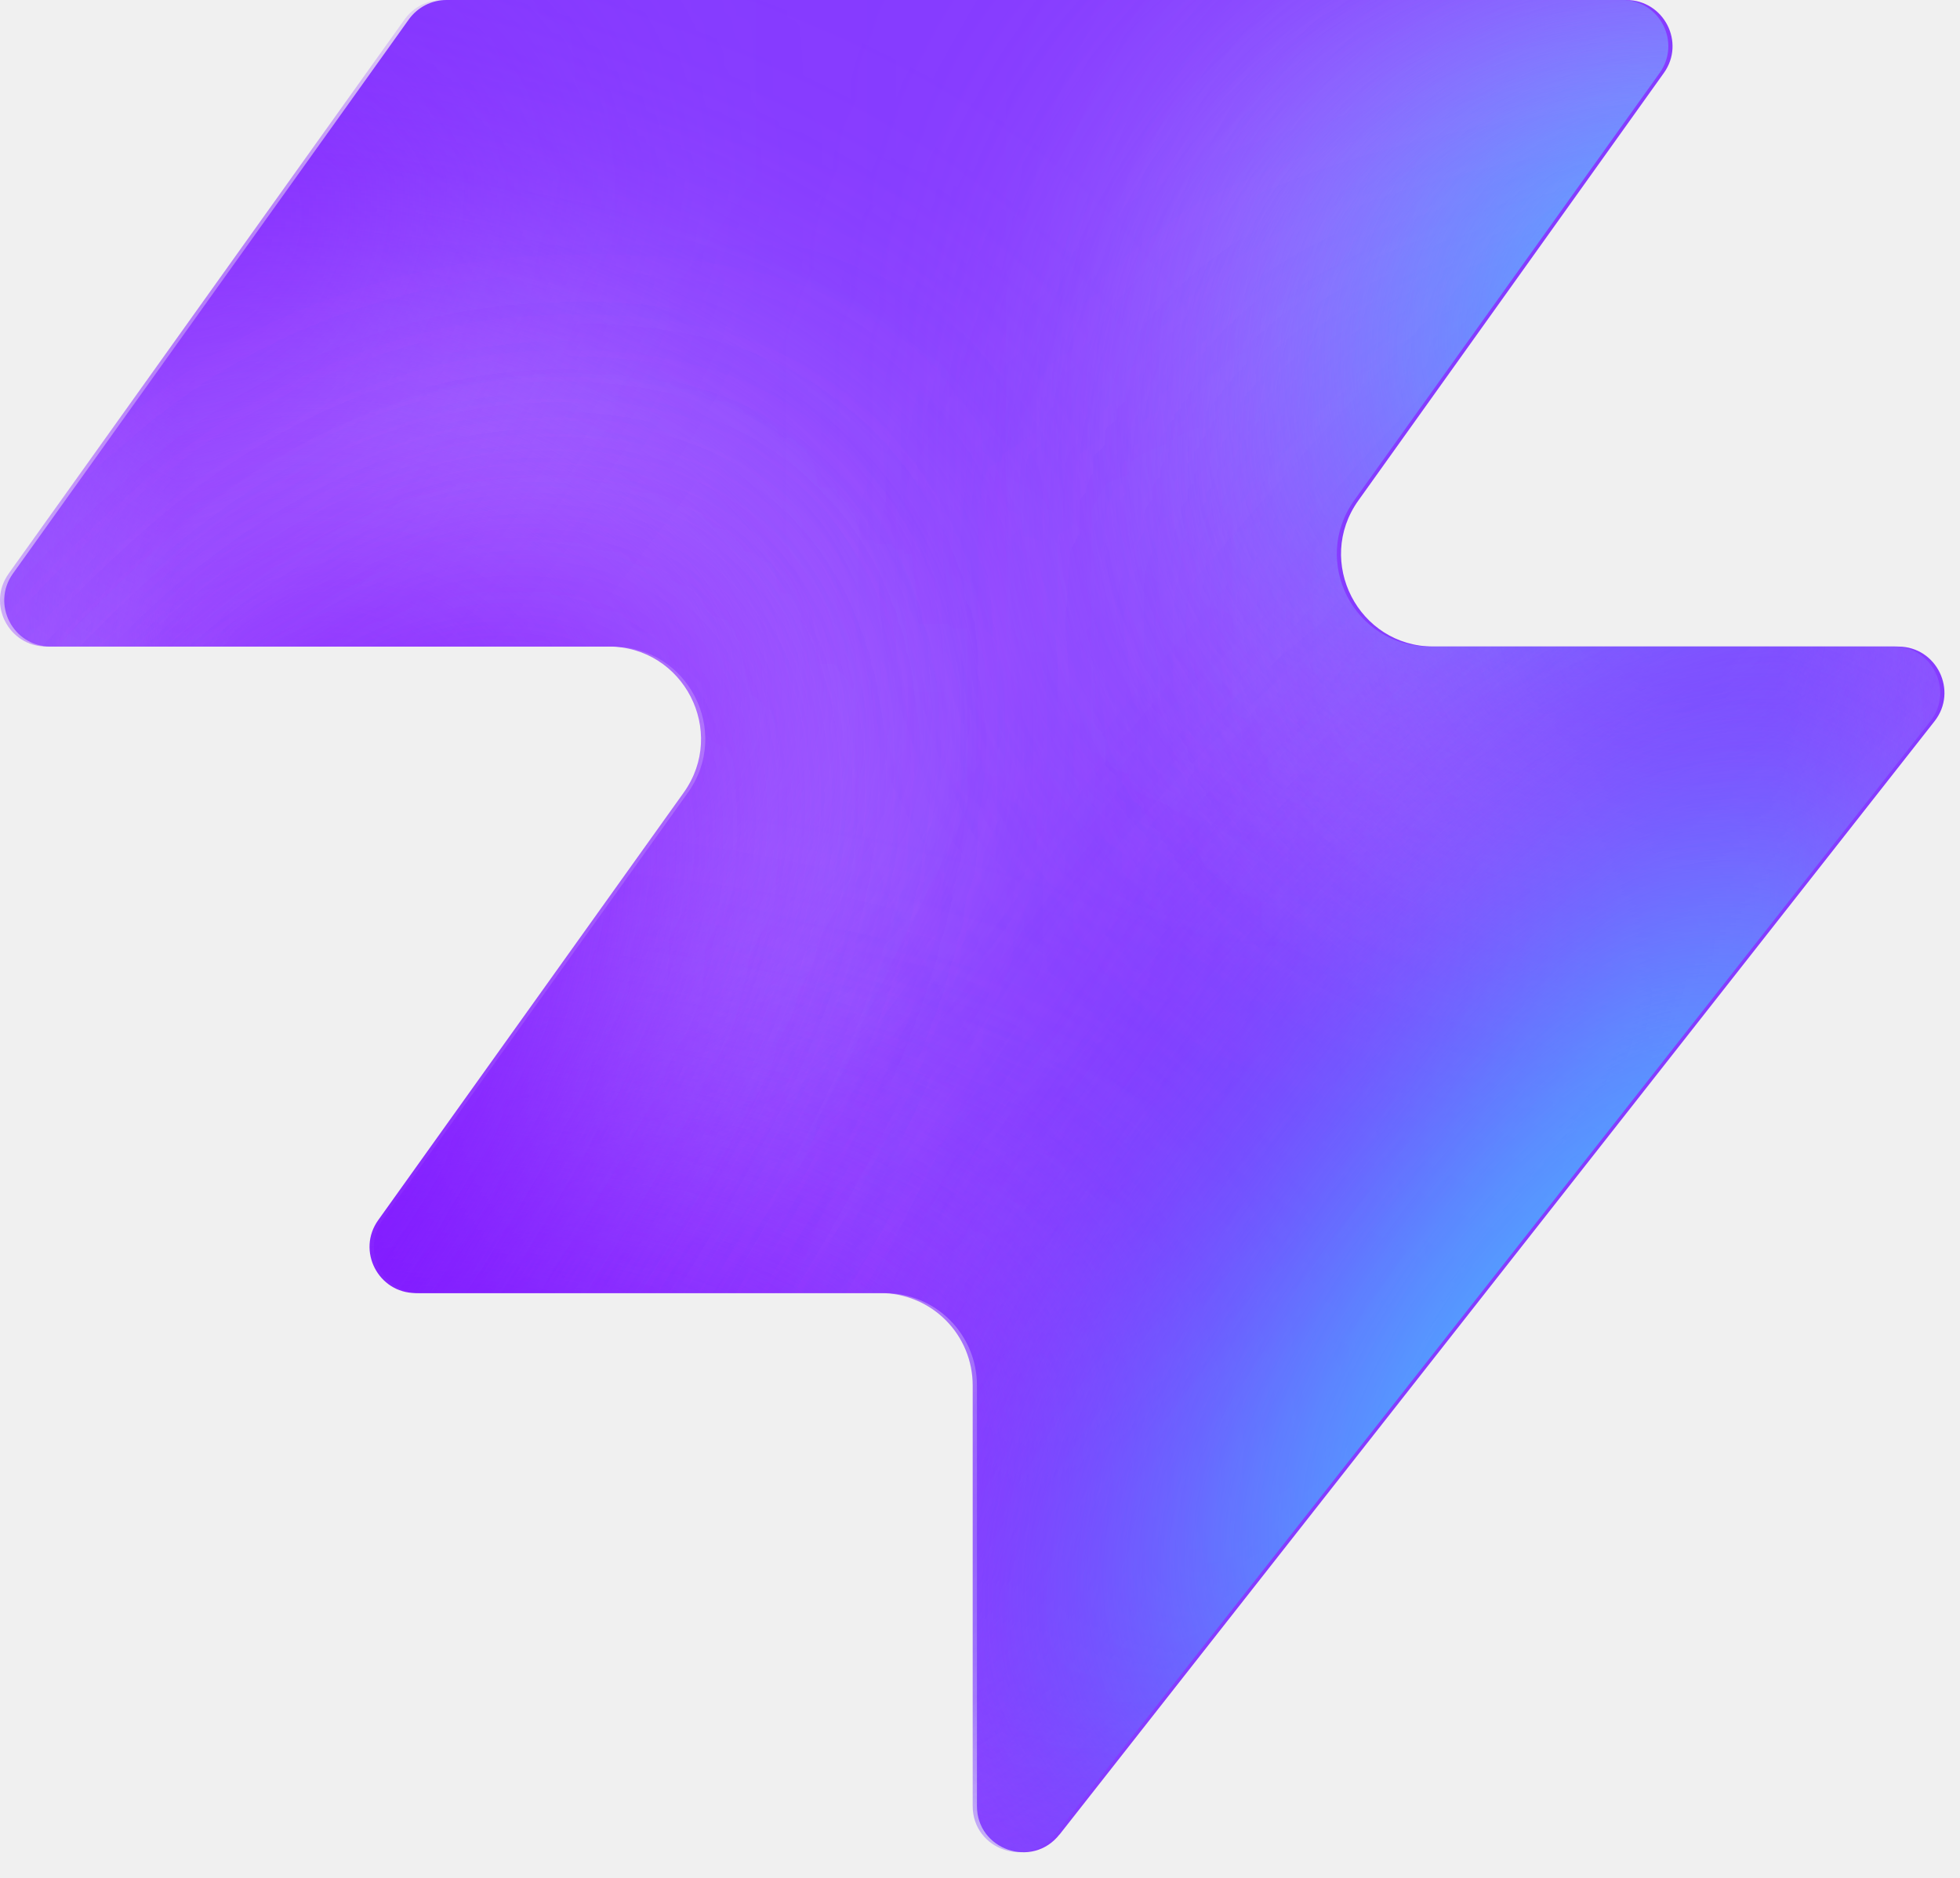
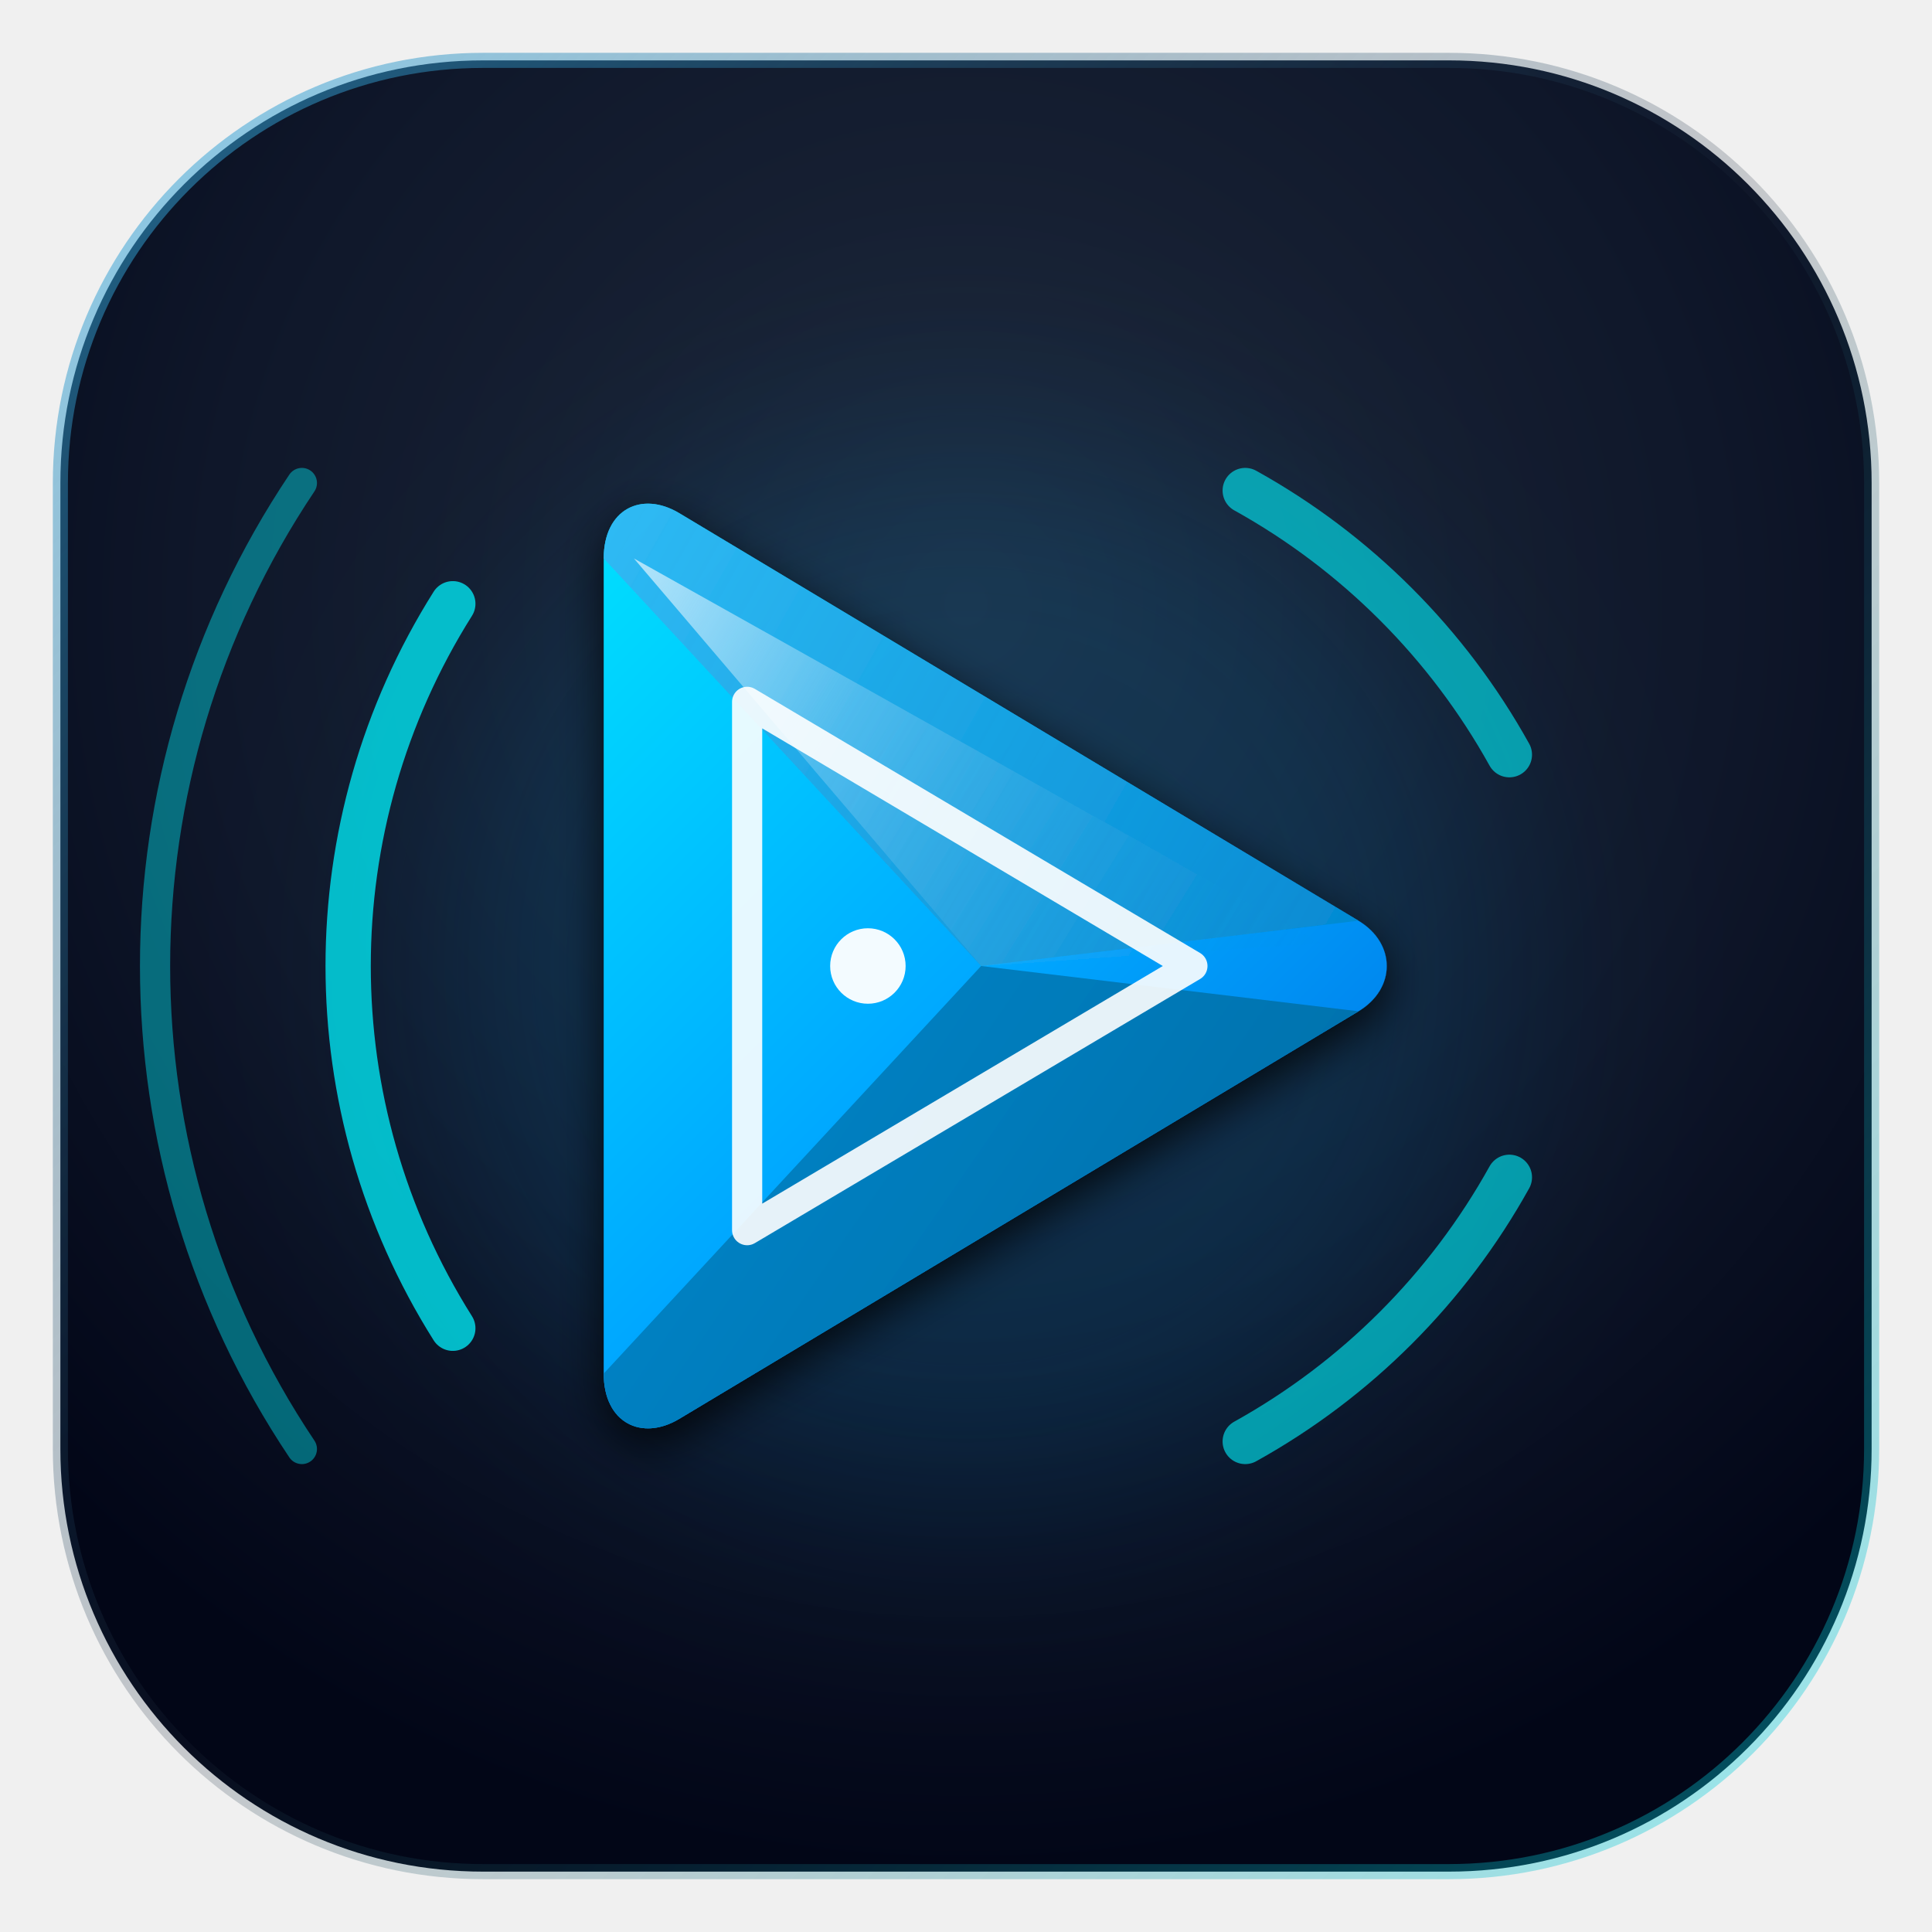
- <svg xmlns="http://www.w3.org/2000/svg" width="48" height="46" fill="none" viewBox="0 0 48 46">
-   <path fill="#863bff" d="M25.946 44.938c-.664.845-2.021.375-2.021-.698V33.937a2.26 2.26 0 0 0-2.262-2.262H10.287c-.92 0-1.456-1.04-.92-1.788l7.48-10.471c1.07-1.497 0-3.578-1.842-3.578H1.237c-.92 0-1.456-1.04-.92-1.788L10.013.474c.214-.297.556-.474.92-.474h28.894c.92 0 1.456 1.04.92 1.788l-7.48 10.471c-1.07 1.498 0 3.579 1.842 3.579h11.377c.943 0 1.473 1.088.89 1.83L25.947 44.94z" style="fill:#863bff;fill:color(display-p3 .525 .23 1);fill-opacity:1" />
-   <mask id="a" width="48" height="46" x="0" y="0" maskUnits="userSpaceOnUse" style="mask-type:alpha">
-     <path fill="#000" d="M25.842 44.938c-.664.844-2.021.375-2.021-.698V33.937a2.26 2.26 0 0 0-2.262-2.262H10.183c-.92 0-1.456-1.04-.92-1.788l7.48-10.471c1.07-1.498 0-3.579-1.842-3.579H1.133c-.92 0-1.456-1.04-.92-1.787L9.91.473c.214-.297.556-.474.92-.474h28.894c.92 0 1.456 1.04.92 1.788l-7.48 10.471c-1.07 1.498 0 3.578 1.842 3.578h11.377c.943 0 1.473 1.088.89 1.832L25.843 44.94z" style="fill:#000;fill-opacity:1" />
-   </mask>
-   <g mask="url(#a)">
-     <g filter="url(#b)">
-       <ellipse cx="5.508" cy="14.704" fill="#ede6ff" rx="5.508" ry="14.704" style="fill:#ede6ff;fill:color(display-p3 .927 .903 1);fill-opacity:1" transform="matrix(.00324 1 1 -.00324 -4.47 31.516)" />
-     </g>
-     <g filter="url(#c)">
-       <ellipse cx="10.399" cy="29.851" fill="#ede6ff" rx="10.399" ry="29.851" style="fill:#ede6ff;fill:color(display-p3 .927 .903 1);fill-opacity:1" transform="matrix(.00324 1 1 -.00324 -39.328 7.883)" />
-     </g>
-     <g filter="url(#d)">
-       <ellipse cx="5.508" cy="30.487" fill="#7e14ff" rx="5.508" ry="30.487" style="fill:#7e14ff;fill:color(display-p3 .492 .077 1);fill-opacity:1" transform="rotate(89.814 -25.913 -14.639)scale(1 -1)" />
-     </g>
-     <g filter="url(#e)">
-       <ellipse cx="5.508" cy="30.599" fill="#7e14ff" rx="5.508" ry="30.599" style="fill:#7e14ff;fill:color(display-p3 .492 .077 1);fill-opacity:1" transform="rotate(89.814 -32.644 -3.334)scale(1 -1)" />
-     </g>
-     <g filter="url(#f)">
-       <ellipse cx="5.508" cy="30.599" fill="#7e14ff" rx="5.508" ry="30.599" style="fill:#7e14ff;fill:color(display-p3 .492 .077 1);fill-opacity:1" transform="matrix(.00324 1 1 -.00324 -34.34 30.47)" />
-     </g>
-     <g filter="url(#g)">
-       <ellipse cx="14.072" cy="22.078" fill="#ede6ff" rx="14.072" ry="22.078" style="fill:#ede6ff;fill:color(display-p3 .927 .903 1);fill-opacity:1" transform="rotate(93.35 24.506 48.493)scale(-1 1)" />
-     </g>
-     <g filter="url(#h)">
-       <ellipse cx="3.47" cy="21.501" fill="#7e14ff" rx="3.47" ry="21.501" style="fill:#7e14ff;fill:color(display-p3 .492 .077 1);fill-opacity:1" transform="rotate(89.009 28.708 47.59)scale(-1 1)" />
-     </g>
-     <g filter="url(#i)">
-       <ellipse cx="3.47" cy="21.501" fill="#7e14ff" rx="3.47" ry="21.501" style="fill:#7e14ff;fill:color(display-p3 .492 .077 1);fill-opacity:1" transform="rotate(89.009 28.708 47.59)scale(-1 1)" />
-     </g>
-     <g filter="url(#j)">
-       <ellipse cx=".387" cy="8.972" fill="#7e14ff" rx="4.407" ry="29.108" style="fill:#7e14ff;fill:color(display-p3 .492 .077 1);fill-opacity:1" transform="rotate(39.51 .387 8.972)" />
-     </g>
-     <g filter="url(#k)">
-       <ellipse cx="47.523" cy="-6.092" fill="#7e14ff" rx="4.407" ry="29.108" style="fill:#7e14ff;fill:color(display-p3 .492 .077 1);fill-opacity:1" transform="rotate(37.892 47.523 -6.092)" />
-     </g>
-     <g filter="url(#l)">
-       <ellipse cx="41.412" cy="6.333" fill="#47bfff" rx="5.971" ry="9.665" style="fill:#47bfff;fill:color(display-p3 .28 .748 1);fill-opacity:1" transform="rotate(37.892 41.412 6.333)" />
-     </g>
-     <g filter="url(#m)">
-       <ellipse cx="-1.879" cy="38.332" fill="#7e14ff" rx="4.407" ry="29.108" style="fill:#7e14ff;fill:color(display-p3 .492 .077 1);fill-opacity:1" transform="rotate(37.892 -1.88 38.332)" />
-     </g>
-     <g filter="url(#n)">
-       <ellipse cx="-1.879" cy="38.332" fill="#7e14ff" rx="4.407" ry="29.108" style="fill:#7e14ff;fill:color(display-p3 .492 .077 1);fill-opacity:1" transform="rotate(37.892 -1.88 38.332)" />
-     </g>
-     <g filter="url(#o)">
-       <ellipse cx="35.651" cy="29.907" fill="#7e14ff" rx="4.407" ry="29.108" style="fill:#7e14ff;fill:color(display-p3 .492 .077 1);fill-opacity:1" transform="rotate(37.892 35.651 29.907)" />
-     </g>
-     <g filter="url(#p)">
-       <ellipse cx="38.418" cy="32.4" fill="#47bfff" rx="5.971" ry="15.297" style="fill:#47bfff;fill:color(display-p3 .28 .748 1);fill-opacity:1" transform="rotate(37.892 38.418 32.4)" />
-     </g>
-   </g>
+ <svg xmlns="http://www.w3.org/2000/svg" viewBox="0 0 512 512" fill="none">
  <defs>
-     <filter id="b" width="60.045" height="41.654" x="-19.77" y="16.149" color-interpolation-filters="sRGB" filterUnits="userSpaceOnUse">
-       <feFlood flood-opacity="0" result="BackgroundImageFix" />
-       <feBlend in="SourceGraphic" in2="BackgroundImageFix" result="shape" />
-       <feGaussianBlur result="effect1_foregroundBlur_2002_17158" stdDeviation="7.659" />
-     </filter>
-     <filter id="c" width="90.34" height="51.437" x="-54.613" y="-7.533" color-interpolation-filters="sRGB" filterUnits="userSpaceOnUse">
-       <feFlood flood-opacity="0" result="BackgroundImageFix" />
-       <feBlend in="SourceGraphic" in2="BackgroundImageFix" result="shape" />
-       <feGaussianBlur result="effect1_foregroundBlur_2002_17158" stdDeviation="7.659" />
-     </filter>
-     <filter id="d" width="79.355" height="29.4" x="-49.64" y="2.03" color-interpolation-filters="sRGB" filterUnits="userSpaceOnUse">
-       <feFlood flood-opacity="0" result="BackgroundImageFix" />
-       <feBlend in="SourceGraphic" in2="BackgroundImageFix" result="shape" />
-       <feGaussianBlur result="effect1_foregroundBlur_2002_17158" stdDeviation="4.596" />
-     </filter>
-     <filter id="e" width="79.579" height="29.4" x="-45.045" y="20.029" color-interpolation-filters="sRGB" filterUnits="userSpaceOnUse">
-       <feFlood flood-opacity="0" result="BackgroundImageFix" />
-       <feBlend in="SourceGraphic" in2="BackgroundImageFix" result="shape" />
-       <feGaussianBlur result="effect1_foregroundBlur_2002_17158" stdDeviation="4.596" />
-     </filter>
-     <filter id="f" width="79.579" height="29.4" x="-43.513" y="21.178" color-interpolation-filters="sRGB" filterUnits="userSpaceOnUse">
-       <feFlood flood-opacity="0" result="BackgroundImageFix" />
-       <feBlend in="SourceGraphic" in2="BackgroundImageFix" result="shape" />
-       <feGaussianBlur result="effect1_foregroundBlur_2002_17158" stdDeviation="4.596" />
-     </filter>
-     <filter id="g" width="74.749" height="58.852" x="15.756" y="-17.901" color-interpolation-filters="sRGB" filterUnits="userSpaceOnUse">
-       <feFlood flood-opacity="0" result="BackgroundImageFix" />
-       <feBlend in="SourceGraphic" in2="BackgroundImageFix" result="shape" />
-       <feGaussianBlur result="effect1_foregroundBlur_2002_17158" stdDeviation="7.659" />
-     </filter>
-     <filter id="h" width="61.377" height="25.362" x="23.548" y="2.284" color-interpolation-filters="sRGB" filterUnits="userSpaceOnUse">
-       <feFlood flood-opacity="0" result="BackgroundImageFix" />
-       <feBlend in="SourceGraphic" in2="BackgroundImageFix" result="shape" />
-       <feGaussianBlur result="effect1_foregroundBlur_2002_17158" stdDeviation="4.596" />
-     </filter>
-     <filter id="i" width="61.377" height="25.362" x="23.548" y="2.284" color-interpolation-filters="sRGB" filterUnits="userSpaceOnUse">
-       <feFlood flood-opacity="0" result="BackgroundImageFix" />
-       <feBlend in="SourceGraphic" in2="BackgroundImageFix" result="shape" />
-       <feGaussianBlur result="effect1_foregroundBlur_2002_17158" stdDeviation="4.596" />
-     </filter>
-     <filter id="j" width="56.045" height="63.649" x="-27.636" y="-22.853" color-interpolation-filters="sRGB" filterUnits="userSpaceOnUse">
-       <feFlood flood-opacity="0" result="BackgroundImageFix" />
-       <feBlend in="SourceGraphic" in2="BackgroundImageFix" result="shape" />
-       <feGaussianBlur result="effect1_foregroundBlur_2002_17158" stdDeviation="4.596" />
-     </filter>
-     <filter id="k" width="54.814" height="64.646" x="20.116" y="-38.415" color-interpolation-filters="sRGB" filterUnits="userSpaceOnUse">
-       <feFlood flood-opacity="0" result="BackgroundImageFix" />
-       <feBlend in="SourceGraphic" in2="BackgroundImageFix" result="shape" />
-       <feGaussianBlur result="effect1_foregroundBlur_2002_17158" stdDeviation="4.596" />
-     </filter>
-     <filter id="l" width="33.541" height="35.313" x="24.641" y="-11.323" color-interpolation-filters="sRGB" filterUnits="userSpaceOnUse">
-       <feFlood flood-opacity="0" result="BackgroundImageFix" />
-       <feBlend in="SourceGraphic" in2="BackgroundImageFix" result="shape" />
-       <feGaussianBlur result="effect1_foregroundBlur_2002_17158" stdDeviation="4.596" />
-     </filter>
-     <filter id="m" width="54.814" height="64.646" x="-29.286" y="6.009" color-interpolation-filters="sRGB" filterUnits="userSpaceOnUse">
-       <feFlood flood-opacity="0" result="BackgroundImageFix" />
-       <feBlend in="SourceGraphic" in2="BackgroundImageFix" result="shape" />
-       <feGaussianBlur result="effect1_foregroundBlur_2002_17158" stdDeviation="4.596" />
-     </filter>
-     <filter id="n" width="54.814" height="64.646" x="-29.286" y="6.009" color-interpolation-filters="sRGB" filterUnits="userSpaceOnUse">
-       <feFlood flood-opacity="0" result="BackgroundImageFix" />
-       <feBlend in="SourceGraphic" in2="BackgroundImageFix" result="shape" />
-       <feGaussianBlur result="effect1_foregroundBlur_2002_17158" stdDeviation="4.596" />
-     </filter>
-     <filter id="o" width="54.814" height="64.646" x="8.244" y="-2.416" color-interpolation-filters="sRGB" filterUnits="userSpaceOnUse">
-       <feFlood flood-opacity="0" result="BackgroundImageFix" />
-       <feBlend in="SourceGraphic" in2="BackgroundImageFix" result="shape" />
-       <feGaussianBlur result="effect1_foregroundBlur_2002_17158" stdDeviation="4.596" />
-     </filter>
-     <filter id="p" width="39.409" height="43.623" x="18.713" y="10.588" color-interpolation-filters="sRGB" filterUnits="userSpaceOnUse">
-       <feFlood flood-opacity="0" result="BackgroundImageFix" />
-       <feBlend in="SourceGraphic" in2="BackgroundImageFix" result="shape" />
-       <feGaussianBlur result="effect1_foregroundBlur_2002_17158" stdDeviation="4.596" />
+     <radialGradient id="obsidianBg" cx="50%" cy="30%" r="70%">
+       <stop offset="0%" stop-color="#1E293B" />
+       <stop offset="60%" stop-color="#0F172A" />
+       <stop offset="100%" stop-color="#020617" />
+     </radialGradient>
+     <linearGradient id="prismA" x1="120" y1="100" x2="420" y2="400" gradientUnits="userSpaceOnUse">
+       <stop offset="0%" stop-color="#00F2FE" />
+       <stop offset="50%" stop-color="#00A8FF" />
+       <stop offset="100%" stop-color="#0052D4" />
+     </linearGradient>
+     <linearGradient id="prismB" x1="140" y1="120" x2="380" y2="256" gradientUnits="userSpaceOnUse">
+       <stop offset="0%" stop-color="#38BDF8" stop-opacity="0.95" />
+       <stop offset="100%" stop-color="#0284C7" stop-opacity="0.8" />
+     </linearGradient>
+     <linearGradient id="prismC" x1="200" y1="256" x2="380" y2="380" gradientUnits="userSpaceOnUse">
+       <stop offset="0%" stop-color="#0284C7" />
+       <stop offset="100%" stop-color="#0369A1" />
+     </linearGradient>
+     <linearGradient id="prismSpecular" x1="150" y1="120" x2="360" y2="250" gradientUnits="userSpaceOnUse">
+       <stop offset="0%" stop-color="#FFFFFF" stop-opacity="0.85" />
+       <stop offset="40%" stop-color="#E0F2FE" stop-opacity="0.25" />
+       <stop offset="100%" stop-color="#0284C7" stop-opacity="0" />
+     </linearGradient>
+     <linearGradient id="rimBorder" x1="0" y1="0" x2="512" y2="512" gradientUnits="userSpaceOnUse">
+       <stop offset="0%" stop-color="#38BDF8" stop-opacity="0.6" />
+       <stop offset="50%" stop-color="#1E293B" stop-opacity="0.2" />
+       <stop offset="100%" stop-color="#00F2FE" stop-opacity="0.4" />
+     </linearGradient>
+     <filter id="neonGlow" x="-20%" y="-20%" width="140%" height="140%">
+       <feDropShadow dx="0" dy="12" stdDeviation="16" flood-color="#00F2FE" flood-opacity="0.45" />
+       <feDropShadow dx="0" dy="4" stdDeviation="6" flood-color="#000000" flood-opacity="0.8" />
    </filter>
  </defs>
+   <rect x="16" y="16" width="480" height="480" rx="112" fill="url(#obsidianBg)" />
+   <rect x="16" y="16" width="480" height="480" rx="112" fill="none" stroke="url(#rimBorder)" stroke-width="4" />
+   <circle cx="256" cy="256" r="140" fill="#0284C7" opacity="0.18" filter="blur(30px)" />
+   <path d="M 120 160 A 180 180 0 0 0 120 352" fill="none" stroke="#00F2FE" stroke-width="12" stroke-linecap="round" opacity="0.75" />
+   <path d="M 80 128 A 230 230 0 0 0 80 384" fill="none" stroke="#00F2FE" stroke-width="8" stroke-linecap="round" opacity="0.4" />
+   <path d="M 330 130 A 180 180 0 0 1 400 200" fill="none" stroke="#00F2FE" stroke-width="12" stroke-linecap="round" opacity="0.6" />
+   <path d="M 400 312 A 180 180 0 0 1 330 382" fill="none" stroke="#00F2FE" stroke-width="12" stroke-linecap="round" opacity="0.6" />
+   <g filter="url(#neonGlow)">
+     <path d="M 180 136 C 170 130 160 135 160 148 L 160 364 C 160 377 170 382 180 376 L 360 268 C 370 262 370 250 360 244 Z" fill="url(#prismA)" />
+     <path d="M 160 148 L 260 256 L 360 244 L 180 136 C 170 130 160 135 160 148 Z" fill="url(#prismB)" />
+     <path d="M 160 364 L 260 256 L 360 268 L 180 376 C 170 382 160 377 160 364 Z" fill="url(#prismC)" />
+     <path d="M 168 148 L 350 250 L 260 256 Z" fill="url(#prismSpecular)" />
+     <path d="M 198 186 L 316 256 L 198 326 Z" fill="none" stroke="#FFFFFF" stroke-width="8" stroke-linejoin="round" stroke-linecap="round" opacity="0.9" />
+     <circle cx="230" cy="256" r="10" fill="#FFFFFF" opacity="0.95" />
+   </g>
</svg>
